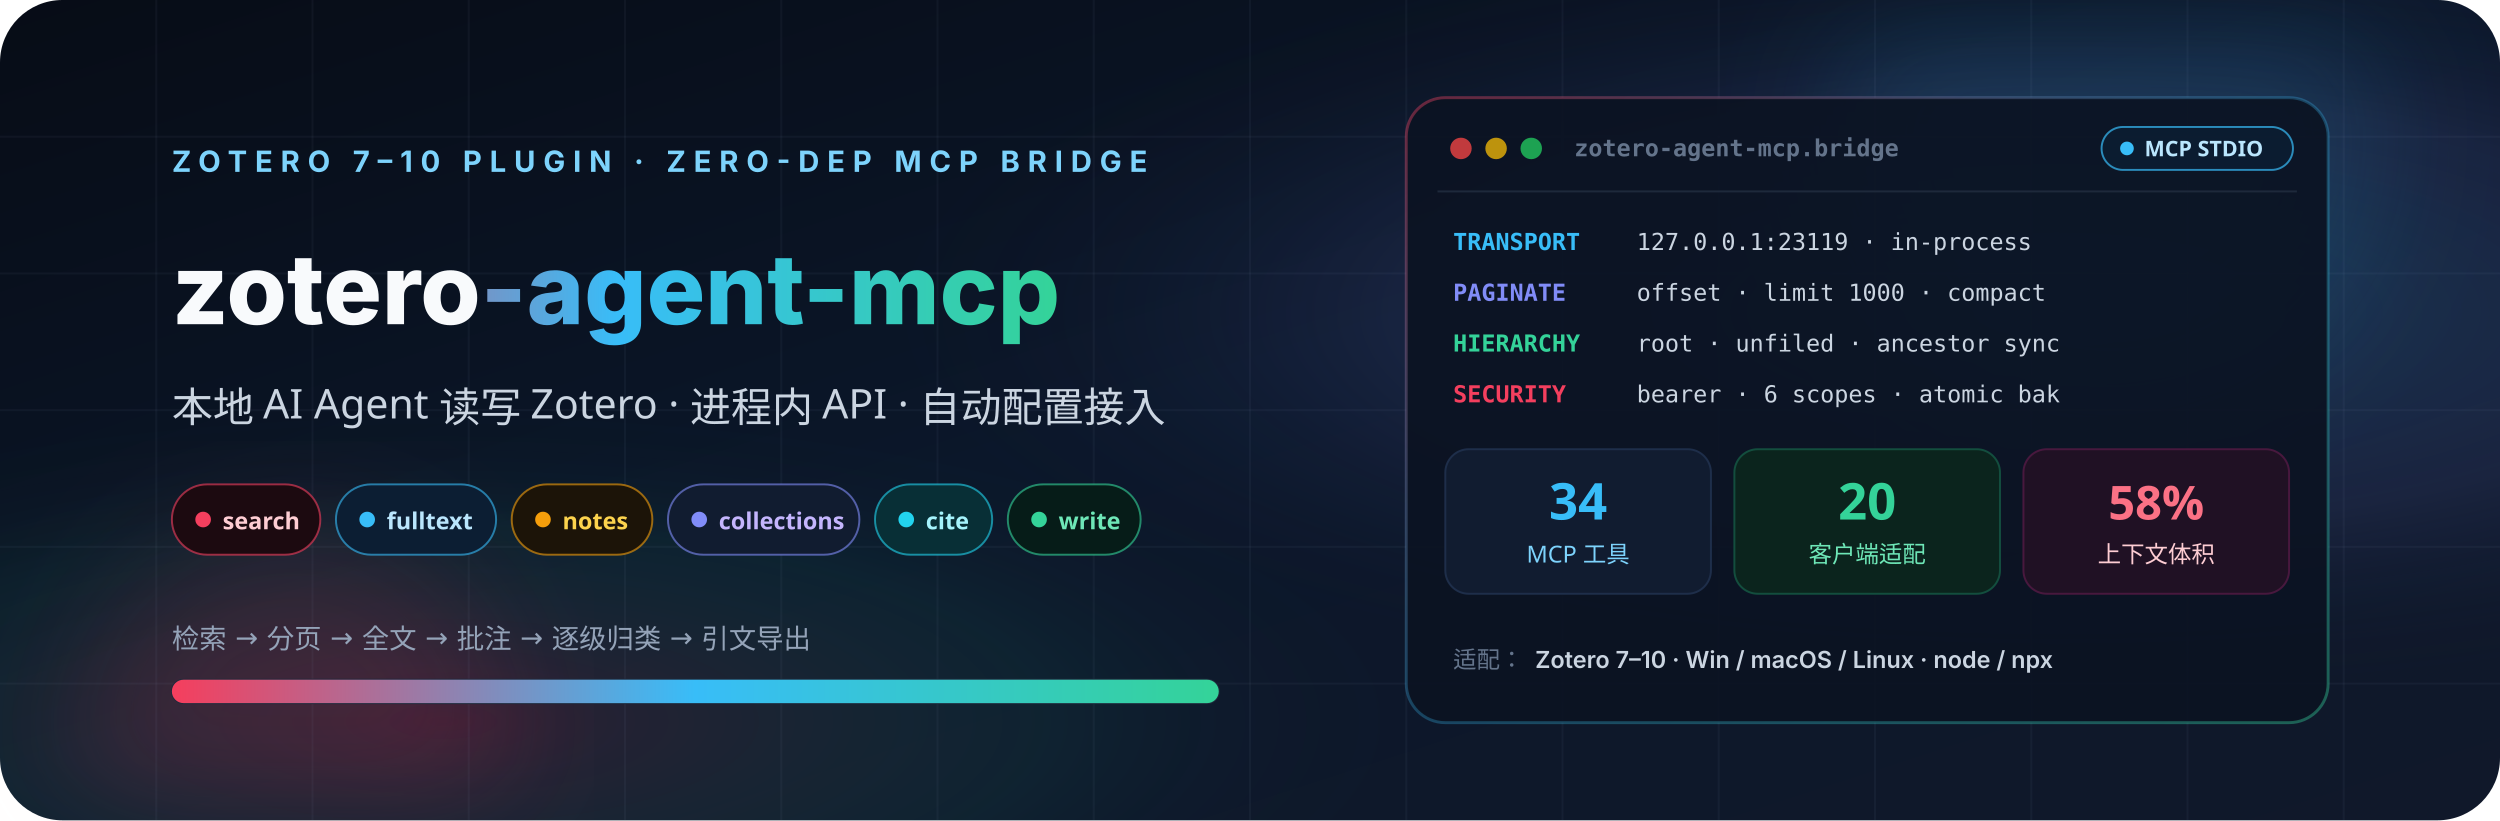
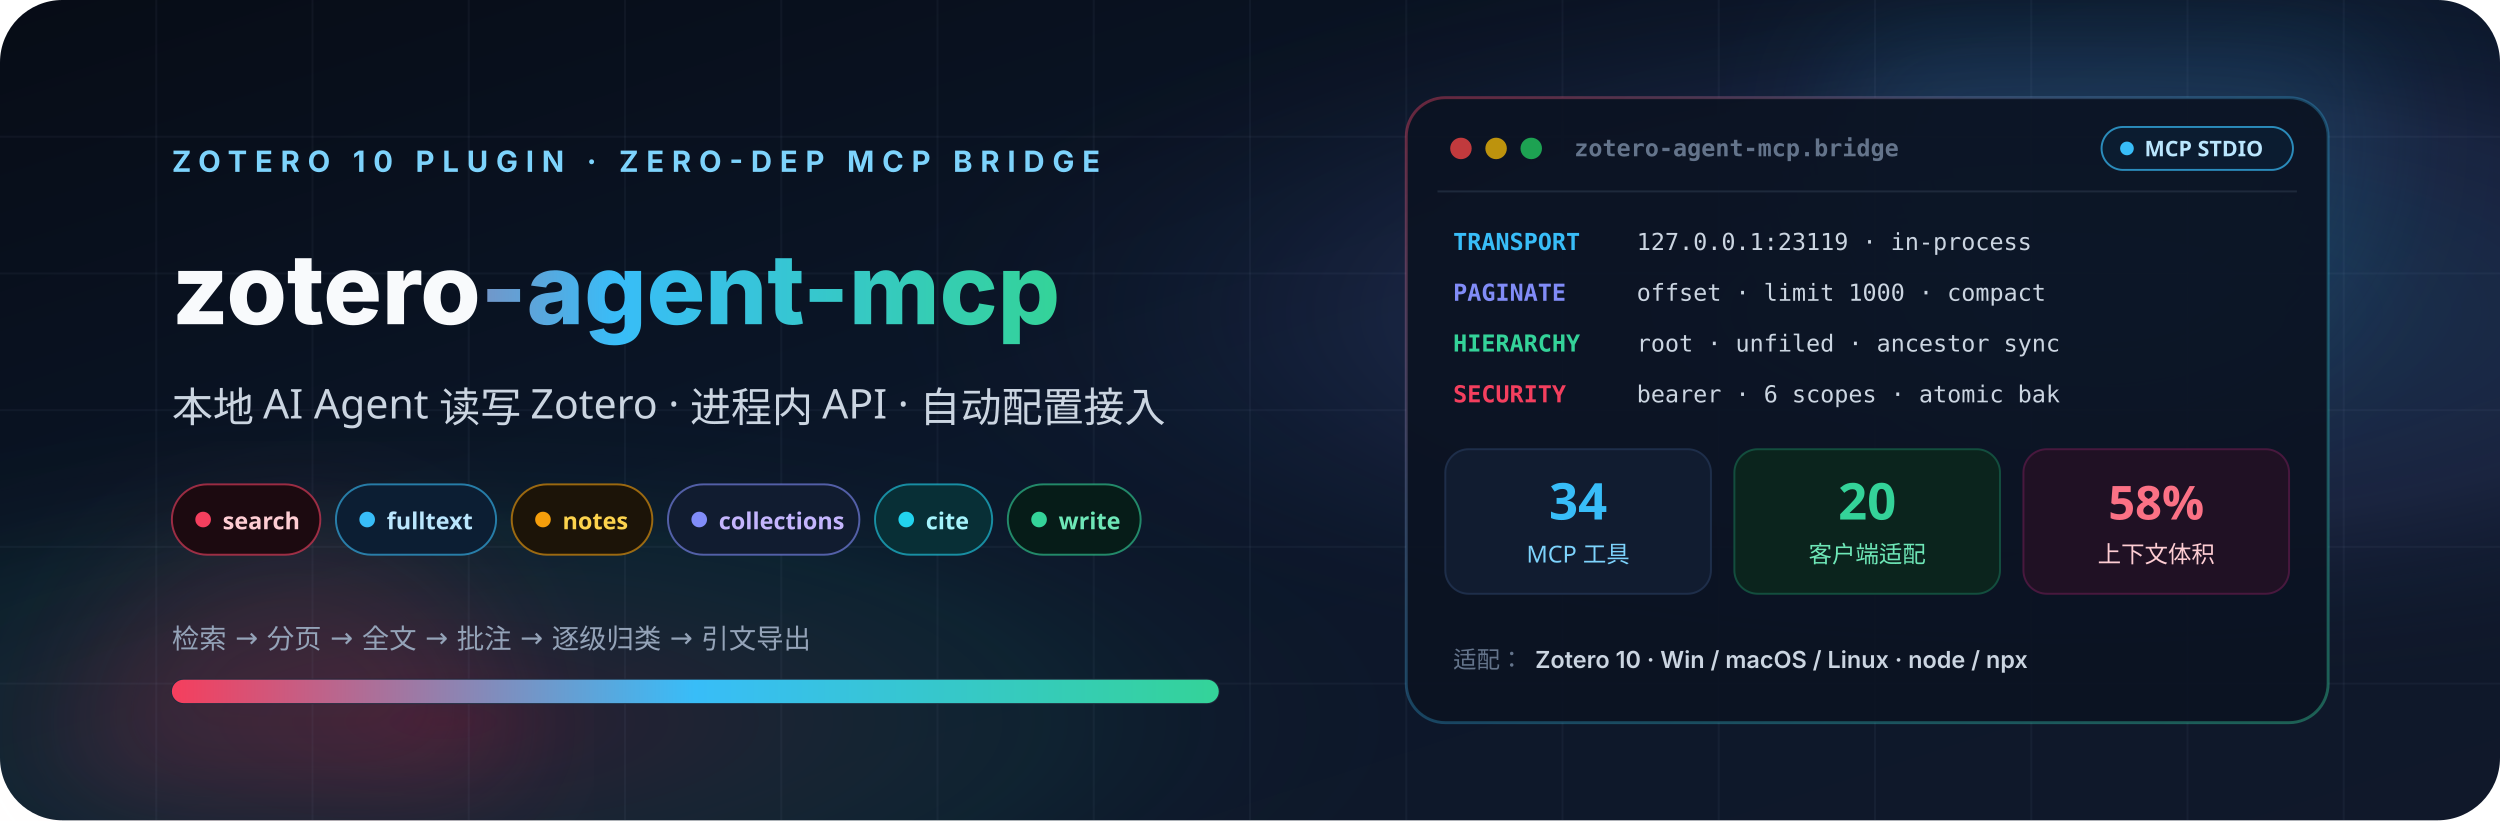
<svg xmlns="http://www.w3.org/2000/svg" width="1280" height="420" viewBox="0 0 1280 420" role="img" aria-label="zotero-agent-mcp">
  <defs>
    <linearGradient id="bg" x1="0" y1="0" x2="1" y2="1">
      <stop offset="0%" stop-color="#070c16" />
      <stop offset="48%" stop-color="#0b172a" />
      <stop offset="100%" stop-color="#10182a" />
    </linearGradient>
    <linearGradient id="title-grad" x1="0" y1="0" x2="1" y2="0">
      <stop offset="0%" stop-color="#f43f5e" />
      <stop offset="50%" stop-color="#38bdf8" />
      <stop offset="100%" stop-color="#34d399" />
    </linearGradient>
    <linearGradient id="card-border" x1="0" y1="0" x2="1" y2="1">
      <stop offset="0%" stop-color="#f43f5e" stop-opacity=".4" />
      <stop offset="50%" stop-color="#38bdf8" stop-opacity=".28" />
      <stop offset="100%" stop-color="#34d399" stop-opacity=".4" />
    </linearGradient>
    <linearGradient id="progress-bar" x1="0" y1="0" x2="1" y2="0">
      <stop offset="0%" stop-color="#f43f5e" />
      <stop offset="50%" stop-color="#38bdf8" />
      <stop offset="100%" stop-color="#34d399" />
    </linearGradient>
    <radialGradient id="orb-right" cx="82%" cy="38%" r="48%">
      <stop offset="0%" stop-color="#38bdf8" stop-opacity=".20" />
      <stop offset="55%" stop-color="#818cf8" stop-opacity=".10" />
      <stop offset="100%" stop-color="#070c16" stop-opacity="0" />
    </radialGradient>
    <radialGradient id="orb-left" cx="18%" cy="88%" r="40%">
      <stop offset="0%" stop-color="#f43f5e" stop-opacity=".16" />
      <stop offset="60%" stop-color="#34d399" stop-opacity=".06" />
      <stop offset="100%" stop-color="#070c16" stop-opacity="0" />
    </radialGradient>
    <filter id="soft" x="-20%" y="-20%" width="140%" height="140%">
      <feGaussianBlur stdDeviation="32" />
    </filter>
  </defs>
  <rect width="1280" height="420" rx="32" fill="url(#bg)" />
  <rect width="1280" height="420" rx="32" fill="url(#orb-right)" />
  <rect width="1280" height="420" rx="32" fill="url(#orb-left)" />
  <circle cx="1080" cy="70" r="140" fill="#38bdf8" opacity=".12" filter="url(#soft)" />
  <circle cx="150" cy="380" r="110" fill="#f43f5e" opacity=".14" filter="url(#soft)" />
  <g stroke="#94a3b8" stroke-opacity=".06" stroke-width="1">
    <path d="M80 0v420M160 0v420M240 0v420M320 0v420M400 0v420M480 0v420M560 0v420M640 0v420M720 0v420M800 0v420M880 0v420M960 0v420M1040 0v420M1120 0v420M1200 0v420" />
    <path d="M0 70h1280M0 140h1280M0 210h1280M0 280h1280M0 350h1280" />
  </g>
-   <text x="88" y="88" fill="#7dd3fc" font-family="ui-sans-serif, system-ui, -apple-system, Segoe UI, sans-serif" font-size="15" font-weight="700" letter-spacing="4">ZOTERO 7–10 PLUGIN · ZERO-DEP MCP BRIDGE</text>
+   <text x="88" y="88" fill="#7dd3fc" font-family="ui-sans-serif, system-ui, -apple-system, Segoe UI, sans-serif" font-size="15" font-weight="700" letter-spacing="4">ZOTERO 10 PLUGIN · ZERO-DEP MCP BRIDGE</text>
  <text x="88" y="166" fill="#f8fafc" font-family="ui-sans-serif, system-ui, -apple-system, Segoe UI, sans-serif" font-size="50" font-weight="800">zotero<tspan fill="url(#title-grad)">-agent-mcp</tspan>
  </text>
  <text x="88" y="216" fill="#cbd5e1" font-family="ui-sans-serif, system-ui, PingFang SC, Microsoft YaHei, sans-serif" font-size="21">本地 AI Agent 读写 Zotero · 进程内 API · 自动配置接入</text>
  <g font-family="ui-sans-serif, system-ui, PingFang SC, Microsoft YaHei, sans-serif" font-size="12" font-weight="600">
    <rect x="88" y="248" width="76" height="36" rx="18" fill="#1c0a10" stroke="#f43f5e" stroke-opacity=".6" />
    <circle cx="104" cy="266" r="4" fill="#f43f5e" />
    <text x="114" y="271" fill="#fecdd3">search</text>
    <rect x="172" y="248" width="82" height="36" rx="18" fill="#0c1e33" stroke="#38bdf8" stroke-opacity=".6" />
    <circle cx="188" cy="266" r="4" fill="#38bdf8" />
    <text x="198" y="271" fill="#bae6fd">fulltext</text>
    <rect x="262" y="248" width="72" height="36" rx="18" fill="#1c1408" stroke="#f59e0b" stroke-opacity=".6" />
    <circle cx="278" cy="266" r="4" fill="#f59e0b" />
    <text x="288" y="271" fill="#fcd34d">notes</text>
    <rect x="342" y="248" width="98" height="36" rx="18" fill="#111c30" stroke="#818cf8" stroke-opacity=".6" />
    <circle cx="358" cy="266" r="4" fill="#818cf8" />
    <text x="368" y="271" fill="#c4b5fd">collections</text>
    <rect x="448" y="248" width="60" height="36" rx="18" fill="#082f36" stroke="#22d3ee" stroke-opacity=".6" />
    <circle cx="464" cy="266" r="4" fill="#22d3ee" />
    <text x="474" y="271" fill="#a5f3fc">cite</text>
    <rect x="516" y="248" width="68" height="36" rx="18" fill="#061c18" stroke="#34d399" stroke-opacity=".6" />
    <circle cx="532" cy="266" r="4" fill="#34d399" />
    <text x="542" y="271" fill="#6ee7b7">write</text>
  </g>
  <g font-family="ui-sans-serif, system-ui, PingFang SC, Microsoft YaHei, sans-serif">
    <text x="88" y="332" fill="#94a3b8" font-size="14" font-weight="500">检索 → 分页 → 全文 → 批注 → 逐级归类 → 引文导出</text>
    <rect x="88" y="348" width="536" height="12" rx="6" fill="#0f172a" stroke="#1e293b" />
    <rect x="88" y="348" width="536" height="12" rx="6" fill="url(#progress-bar)" />
  </g>
  <g transform="translate(720 50)">
    <rect width="472" height="320" rx="20" fill="#0b1322" fill-opacity=".92" stroke="url(#card-border)" stroke-width="1.5" />
    <circle cx="28" cy="26" r="5.5" fill="#ef4444" opacity=".8" />
    <circle cx="46" cy="26" r="5.5" fill="#eab308" opacity=".8" />
    <circle cx="64" cy="26" r="5.5" fill="#22c55e" opacity=".8" />
    <text x="86" y="30" fill="#64748b" font-family="ui-monospace, SFMono-Regular, Menlo, monospace" font-size="12" font-weight="600">zotero-agent-mcp.bridge</text>
    <rect x="356" y="15" width="98" height="22" rx="11" fill="#0c1e33" fill-opacity=".8" stroke="#38bdf8" stroke-opacity=".7" />
    <circle cx="369" cy="26" r="3.5" fill="#38bdf8" />
    <text x="378" y="30" fill="#bae6fd" font-family="ui-sans-serif, system-ui, sans-serif" font-size="11" font-weight="700">MCP STDIO</text>
    <line x1="16" y1="48" x2="456" y2="48" stroke="#1e293b" stroke-width="1" />
    <g font-family="ui-monospace, SFMono-Regular, Menlo, monospace" font-size="12">
      <text x="24" y="78" fill="#38bdf8" font-weight="700">TRANSPORT</text>
      <text x="118" y="78" fill="#cbd5e1">127.0.0.1:23119 · in-process</text>
      <text x="24" y="104" fill="#818cf8" font-weight="700">PAGINATE</text>
      <text x="118" y="104" fill="#cbd5e1">offset · limit 1000 · compact</text>
      <text x="24" y="130" fill="#34d399" font-weight="700">HIERARCHY</text>
      <text x="118" y="130" fill="#cbd5e1">root · unfiled · ancestor sync</text>
      <text x="24" y="156" fill="#f43f5e" font-weight="700">SECURITY</text>
      <text x="118" y="156" fill="#cbd5e1">bearer · 6 scopes · atomic bak</text>
    </g>
    <g transform="translate(20 180)">
      <rect x="0" y="0" width="136" height="74" rx="12" fill="#111c30" stroke="#1e2e4a" stroke-width="1" />
      <text x="68" y="36" text-anchor="middle" fill="#38bdf8" font-family="ui-sans-serif, system-ui, sans-serif" font-size="26" font-weight="800">34</text>
      <text x="68" y="58" text-anchor="middle" fill="#7dd3fc" font-family="ui-sans-serif, system-ui, PingFang SC, sans-serif" font-size="12">MCP 工具</text>
      <rect x="148" y="0" width="136" height="74" rx="12" fill="#0b241d" stroke="#134e3e" stroke-width="1" />
      <text x="216" y="36" text-anchor="middle" fill="#34d399" font-family="ui-sans-serif, system-ui, sans-serif" font-size="26" font-weight="800">20</text>
      <text x="216" y="58" text-anchor="middle" fill="#6ee7b7" font-family="ui-sans-serif, system-ui, PingFang SC, sans-serif" font-size="12">客户端适配</text>
      <rect x="296" y="0" width="136" height="74" rx="12" fill="#201124" stroke="#48183e" stroke-width="1" />
      <text x="364" y="36" text-anchor="middle" fill="#fb7185" font-family="ui-sans-serif, system-ui, sans-serif" font-size="24" font-weight="800">58%</text>
      <text x="364" y="58" text-anchor="middle" fill="#fecdd3" font-family="ui-sans-serif, system-ui, PingFang SC, sans-serif" font-size="12">上下文体积</text>
    </g>
    <g transform="translate(24 292)" font-family="ui-sans-serif, system-ui, -apple-system, sans-serif" font-size="12">
      <text fill="#64748b" font-weight="500">适配：</text>
-       <text x="42" fill="#cbd5e1" font-weight="600">Zotero 7–10 · Win / macOS / Linux · node / npx</text>
+       <text x="42" fill="#cbd5e1" font-weight="600">Zotero 10 · Win / macOS / Linux · node / npx</text>
    </g>
  </g>
</svg>
